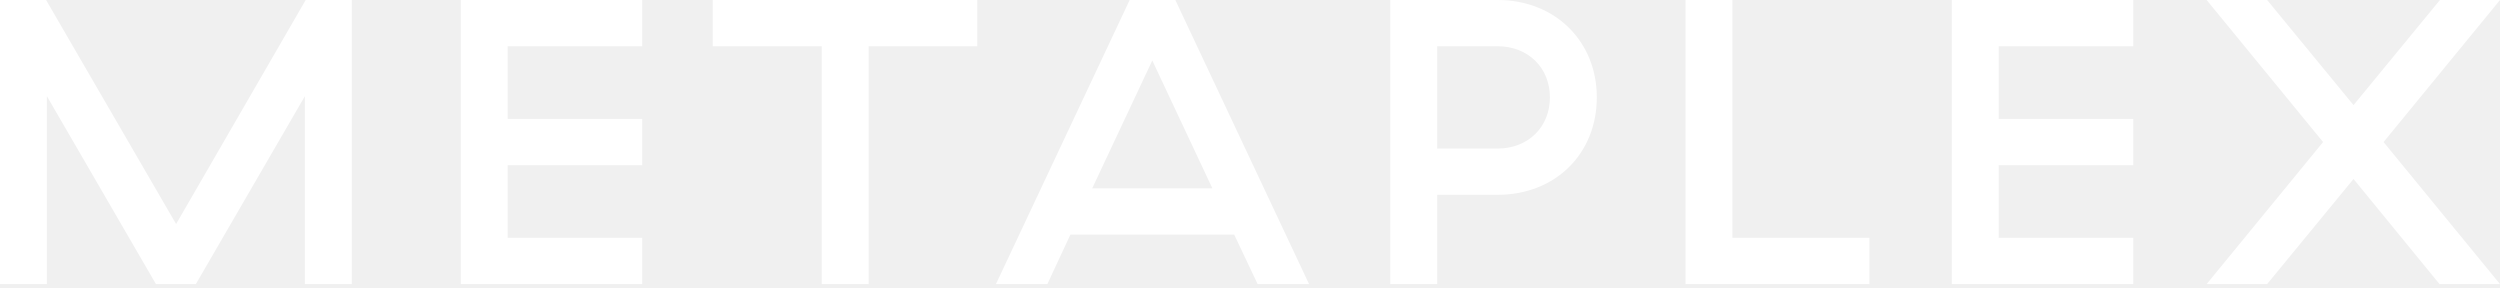
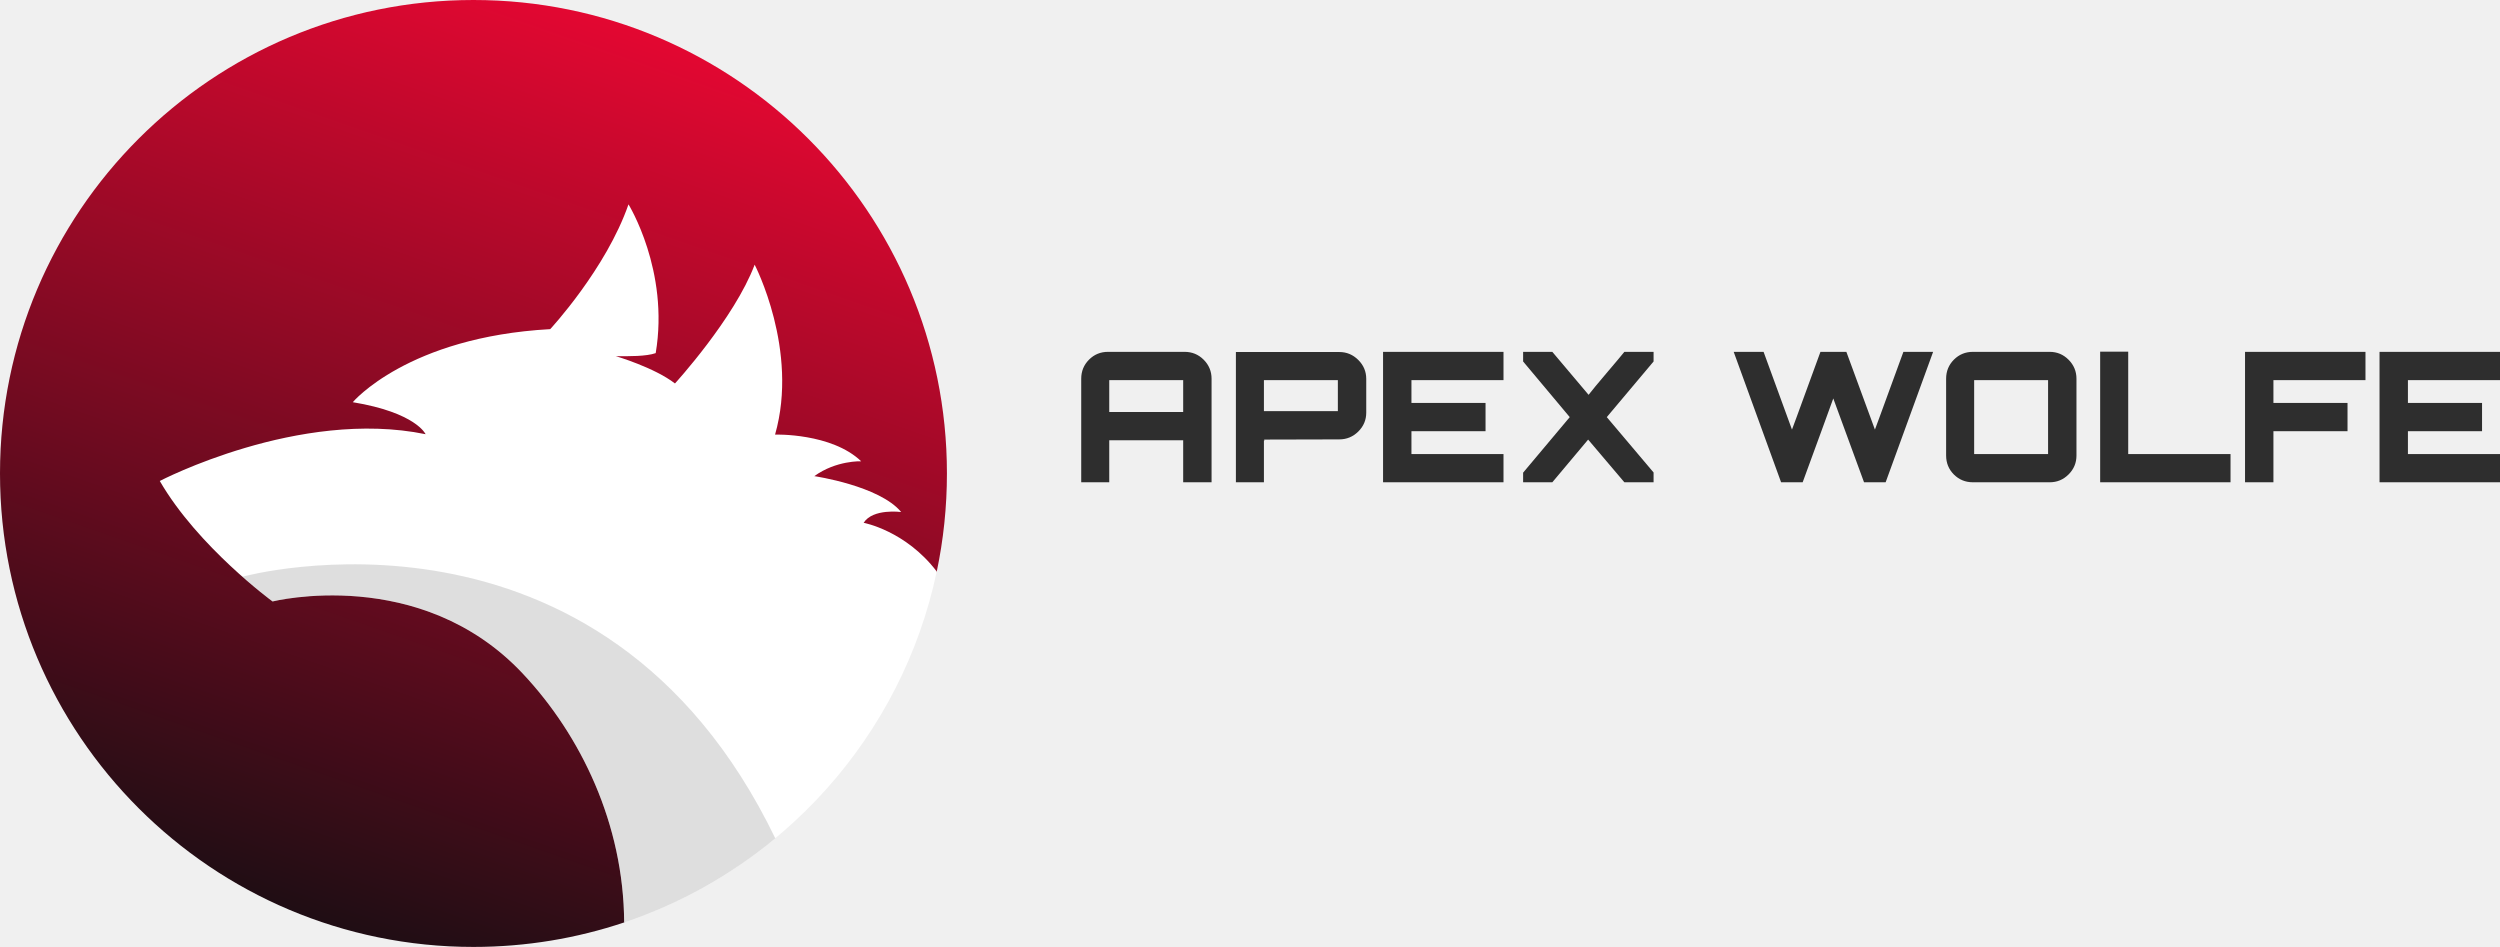
- <svg xmlns="http://www.w3.org/2000/svg" width="200" height="23" viewBox="0 0 200 23" fill="none">
-   <path d="M0 22.727H3.752V7.695L12.475 22.727H15.668L24.39 7.695V22.727H28.143V0H24.456L14.088 17.922L3.687 0H0V22.727Z" fill="white" />
-   <path d="M36.862 22.727H51.378V19.026H40.614V13.214H51.378V9.513H40.614V3.701H51.378V0H36.862V22.727Z" fill="white" />
-   <path d="M65.741 22.727H69.493V3.701H78.183V0H57.018V3.701H65.741V22.727Z" fill="white" />
-   <path d="M100.61 22.727H104.724L94.027 0H90.373L79.675 22.727H83.79L85.633 18.766H98.734L100.61 22.727ZM87.378 15.065L92.183 4.838L96.989 15.065H87.378Z" fill="white" />
-   <path d="M111.222 22.727H114.974V15.584H119.813C124.421 15.584 127.745 12.305 127.745 7.792C127.745 3.312 124.421 0 119.813 0H111.222V22.727ZM114.974 11.883V3.701H119.813C122.249 3.701 123.993 5.422 123.993 7.792C123.993 10.162 122.249 11.883 119.813 11.883H114.974Z" fill="white" />
-   <path d="M134.841 22.727H149.554V19.026H138.593V0H134.841V22.727Z" fill="white" />
-   <path d="M156.145 22.727H170.661V19.026H159.897V13.214H170.661V9.513H159.897V3.701H170.661V0H156.145V22.727Z" fill="white" />
-   <path d="M176.531 22.727H181.37L188.282 14.318L195.161 22.727H200L190.685 11.364L200 0H195.194L188.282 8.409L181.37 0H176.531L185.846 11.364L176.531 22.727Z" fill="white" />
+ <svg xmlns="http://www.w3.org/2000/svg" id="final_svg" viewBox="1248.054 765.9 898.166 340.2">
+   <style type="text/css">.st0{fill:url(#SVGID_1_);}	.st1{fill:#FFFFFF;}	.st2{opacity:0.2;fill:#5B5B5B;}</style>
+   <g id="color_index_g" transform="translate(1248.054, 765.9) scale(1.08)" opacity="1">
+     <linearGradient id="SVGID_1_" gradientUnits="userSpaceOnUse" x1="94.843" y1="335.274" x2="213.859" y2="-6.095">
+       <stop offset="0" style="stop-color:#0c0e11" />
+       <stop offset="1" style="stop-color:#ed0733" />
+     </linearGradient>
+     <path class="st0" d="M315,157.5c0,11.18-1.17,22.09-3.38,32.61L207.63,306.85c-15.75,5.28-32.61,8.15-50.13,8.15  C70.52,315,0,244.48,0,157.5S70.52,0,157.5,0S315,70.52,315,157.5z" />
+   </g>
+   <g transform="translate(1248.054, 765.9) scale(1.08)" opacity="1">
+     <path class="st1" d="M287.29,173.91c3.11-4.87,12.49-3.58,12.49-3.58c-7.22-8.76-28.9-11.94-28.9-11.94  c7.32-5.3,15.6-4.94,15.6-4.94c-9.89-9.47-28.65-8.88-28.65-8.88c8-28.09-6.79-56.52-6.79-56.52  c-6.75,17.9-26.51,39.51-26.51,39.51c-6.88-5.32-19.67-9.08-19.67-9.08c4.45,0.05,10.15,0.08,13.26-1.01  c4.62-27.42-9.05-49.49-9.05-49.49c-7.44,21.47-26.04,41.51-26.04,41.51c-47.45,2.63-65.68,24.3-65.68,24.3  c21.06,3.48,24.23,10.65,24.23,10.65c-42.11-8.64-88.43,15.56-88.43,15.56c12.69,21.92,37.52,40.08,37.52,40.08  s49.11-12.31,83.22,23.98c19.34,20.58,33.55,50,33.74,82.79c52.36-17.57,92.43-61.9,103.98-116.74  C301.26,176.5,287.29,173.91,287.29,173.91z" />
+   </g>
+   <g transform="translate(1248.054, 765.9) scale(1.08)" opacity="1">
+     <path class="st2" d="M80.63,191.85c5.84,5.15,10.05,8.23,10.05,8.23s49.11-12.31,83.21,23.98c19.34,20.58,33.55,50,33.74,82.79  c18.53-6.22,35.52-15.79,50.26-27.99C200.01,158.93,80.63,191.85,80.63,191.85z" />
+   </g>
+   <g fill="#2e2e2e" id="text_group" transform="translate(1632.72, 875.8477)" opacity="1.0">
+     <path d="M13.85 63.32L3.78 63.32L3.78 26.12Q3.78 22.08 6.58 19.27Q9.37 16.46 13.41 16.46L13.41 16.46L40.92 16.46Q44.96 16.46 47.79 19.30Q50.61 22.15 50.61 26.12L50.61 26.12L50.61 63.32L40.41 63.32L40.41 48.23L13.85 48.23L13.85 63.32ZM13.85 26.63L13.85 38.06L40.41 38.06L40.41 26.63L13.85 26.63ZM69.42 63.32L59.35 63.32L59.35 16.52L96.49 16.52Q100.46 16.52 103.32 19.37Q106.18 22.21 106.18 26.18L106.18 26.18L106.18 38.29Q106.18 42.26 103.32 45.09Q100.46 47.91 96.49 47.91L96.49 47.91L69.42 47.98Q69.61 47.98 69.61 48.36L69.61 48.36Q69.49 48.36 69.42 48.29L69.42 48.29L69.42 63.32ZM69.42 26.63L69.42 37.75L95.98 37.75L95.98 26.63L69.42 26.63ZM155.49 63.32L112.22 63.32L112.22 16.46L155.49 16.46L155.49 26.63L122.42 26.63L122.42 34.82L149.04 34.82L149.04 44.96L122.42 44.96L122.42 53.19L155.49 53.19L155.49 63.32ZM173.03 63.32L162.54 63.32L162.54 59.86L179.29 39.91L162.54 19.92L162.54 16.46L173.03 16.46L186.06 31.90Q187.93 29.48 192.55 24.05Q197.18 18.62 198.92 16.46L198.92 16.46L209.41 16.46L209.41 19.92L192.60 39.91L209.41 59.80L209.41 63.32L198.92 63.32L185.90 47.98L173.03 63.32ZM255.22 63.32L238.19 16.46L248.93 16.46L259.13 44.39L260.75 40.03L269.36 16.46L278.67 16.46L288.93 44.39L290.55 40.03L299.16 16.46L309.84 16.46L292.78 63.32L285.02 63.32L273.97 33.20L269.81 44.64L262.97 63.32L255.22 63.32ZM314.51 53.70L314.51 53.70L314.51 26.12Q314.51 22.08 317.30 19.27Q320.10 16.46 324.14 16.46L324.14 16.46L351.71 16.46Q355.69 16.46 358.51 19.30Q361.34 22.15 361.34 26.12L361.34 26.12L361.34 53.70Q361.34 57.67 358.51 60.49Q355.69 63.32 351.71 63.32L351.71 63.32L324.14 63.32Q320.10 63.32 317.30 60.53Q314.51 57.73 314.51 53.70ZM324.58 26.63L324.58 53.19L351.14 53.19L351.14 26.63L324.58 26.63ZM416.69 63.32L369.85 63.32L369.85 16.39L379.93 16.39L379.93 53.19L416.69 53.19L416.69 63.32ZM432.10 63.32L421.90 63.32L421.90 16.46L465.17 16.46L465.17 26.63L432.10 26.63L432.10 34.82L458.72 34.82L458.72 44.96L432.10 44.96L432.10 63.32ZM513.50 63.32L470.22 63.32L470.22 16.46L513.50 16.46L513.50 26.63L480.42 26.63L480.42 34.82L507.05 34.82L507.05 44.96L480.42 44.96L480.42 53.19L513.50 53.19L513.50 63.32Z" />
+   </g>
</svg>
